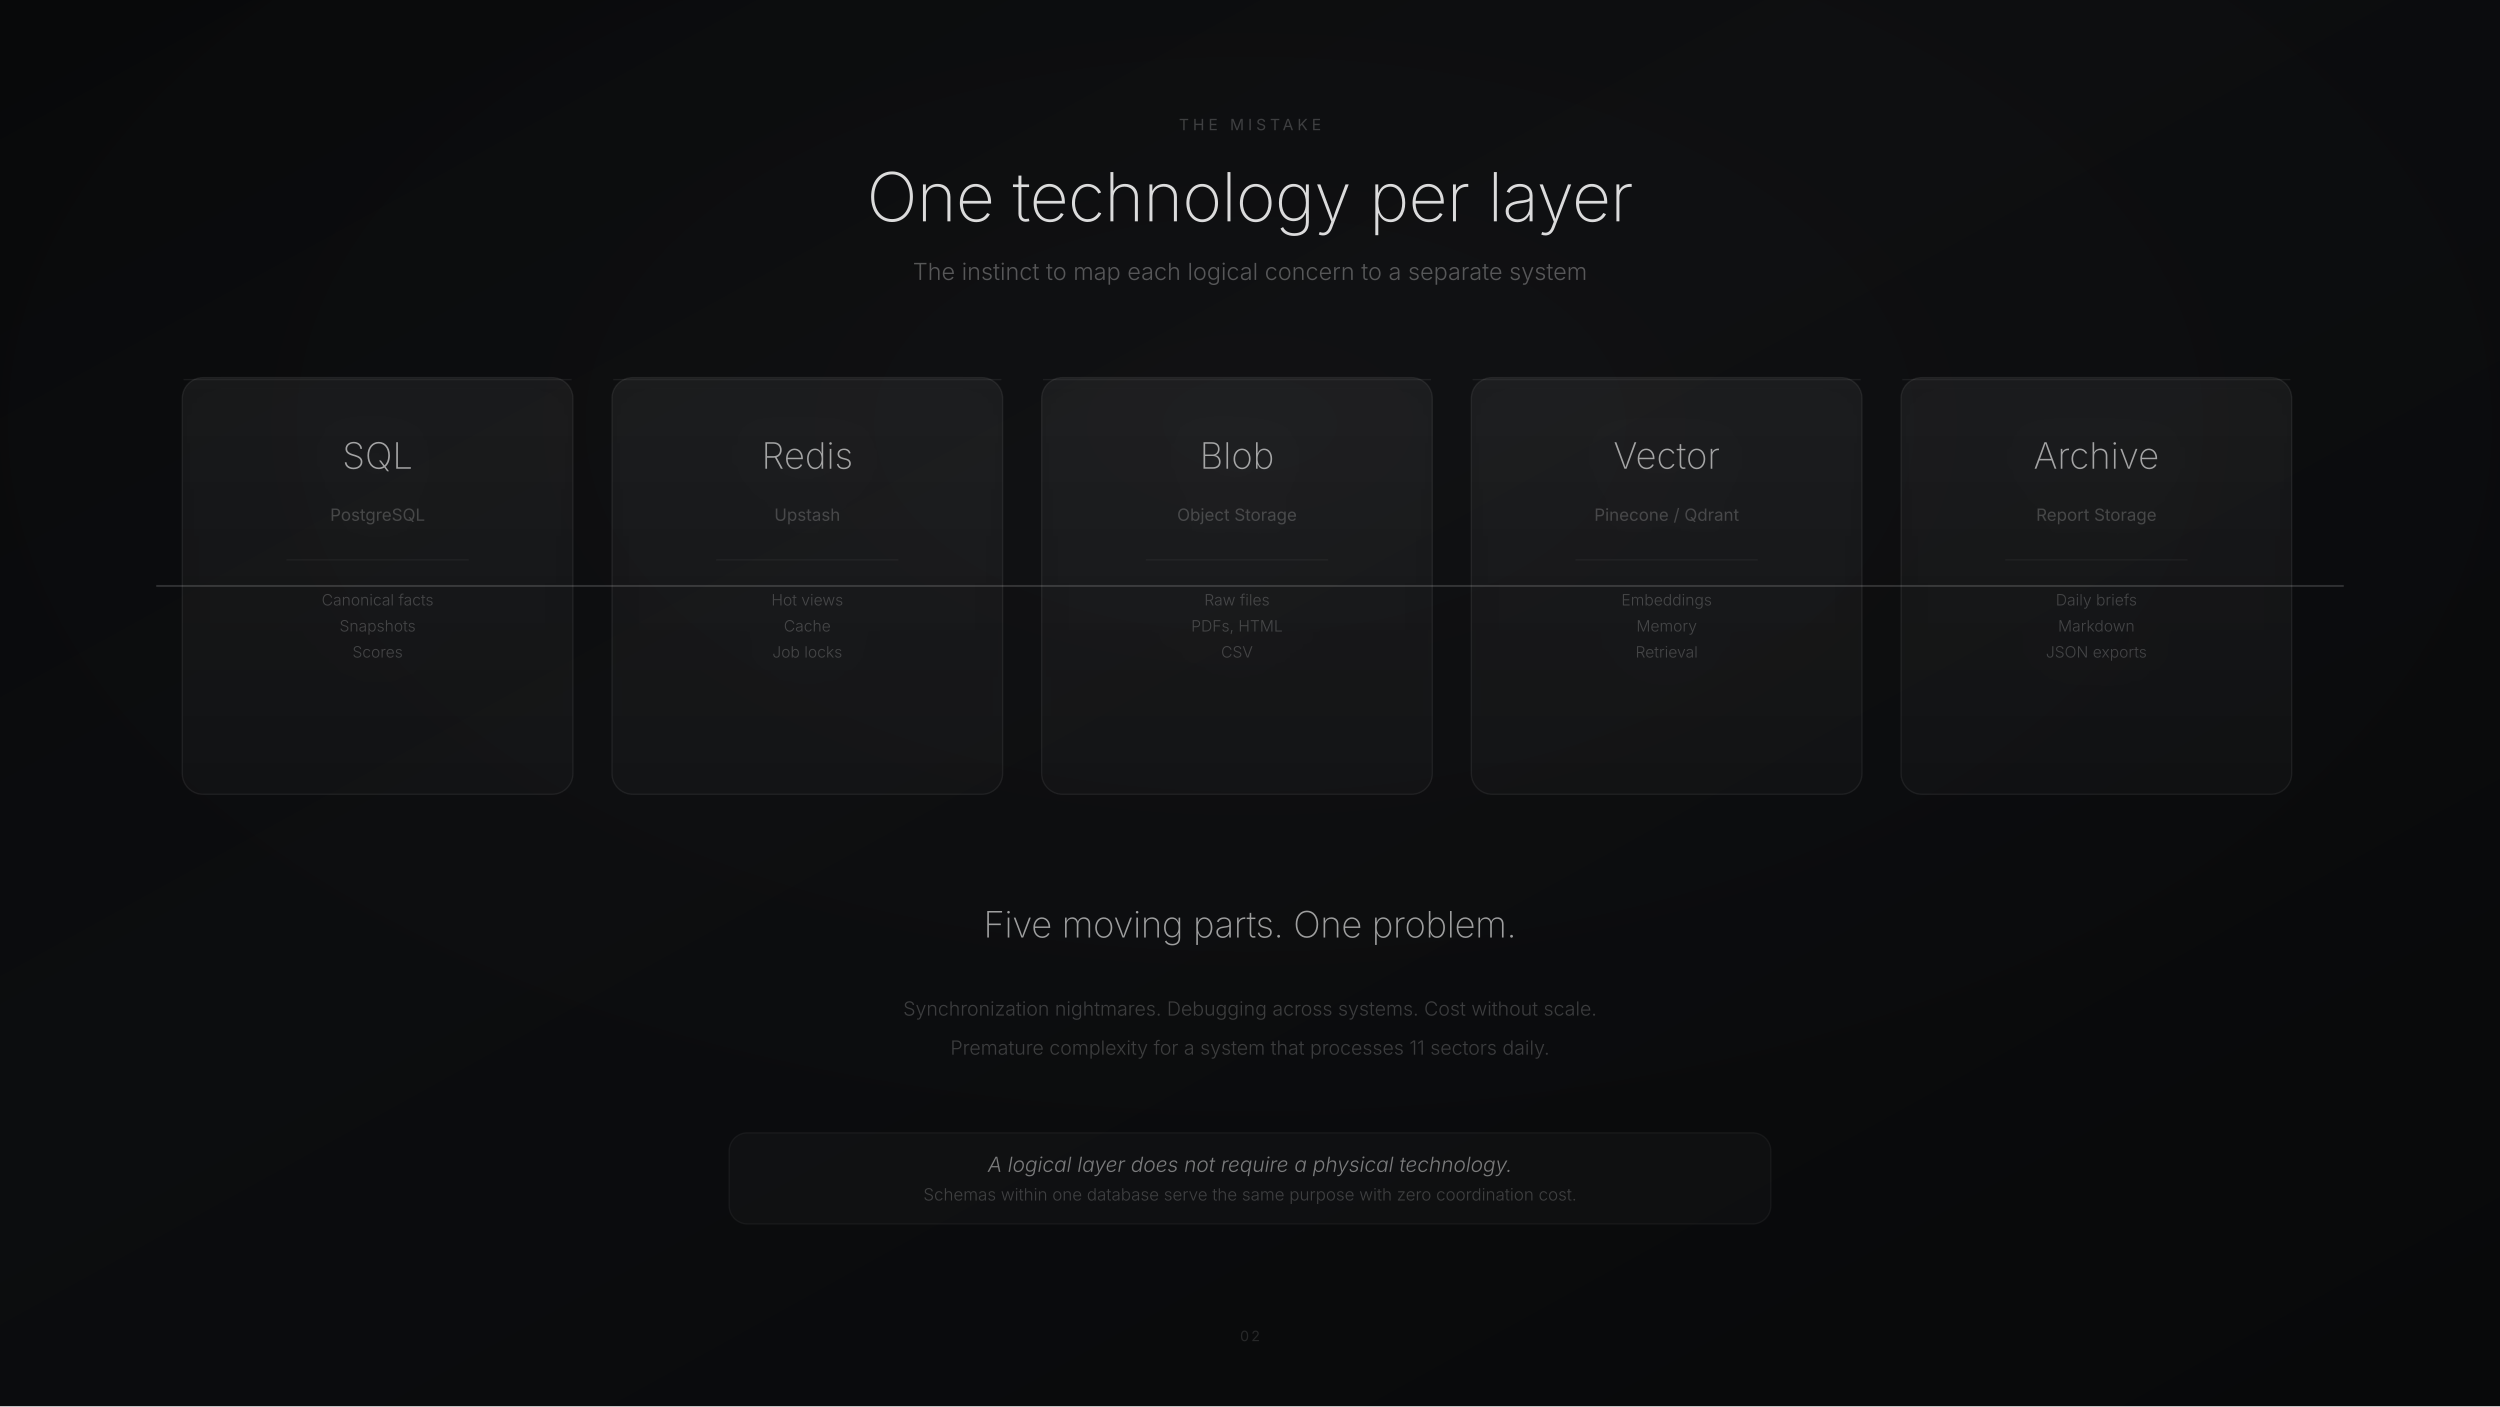
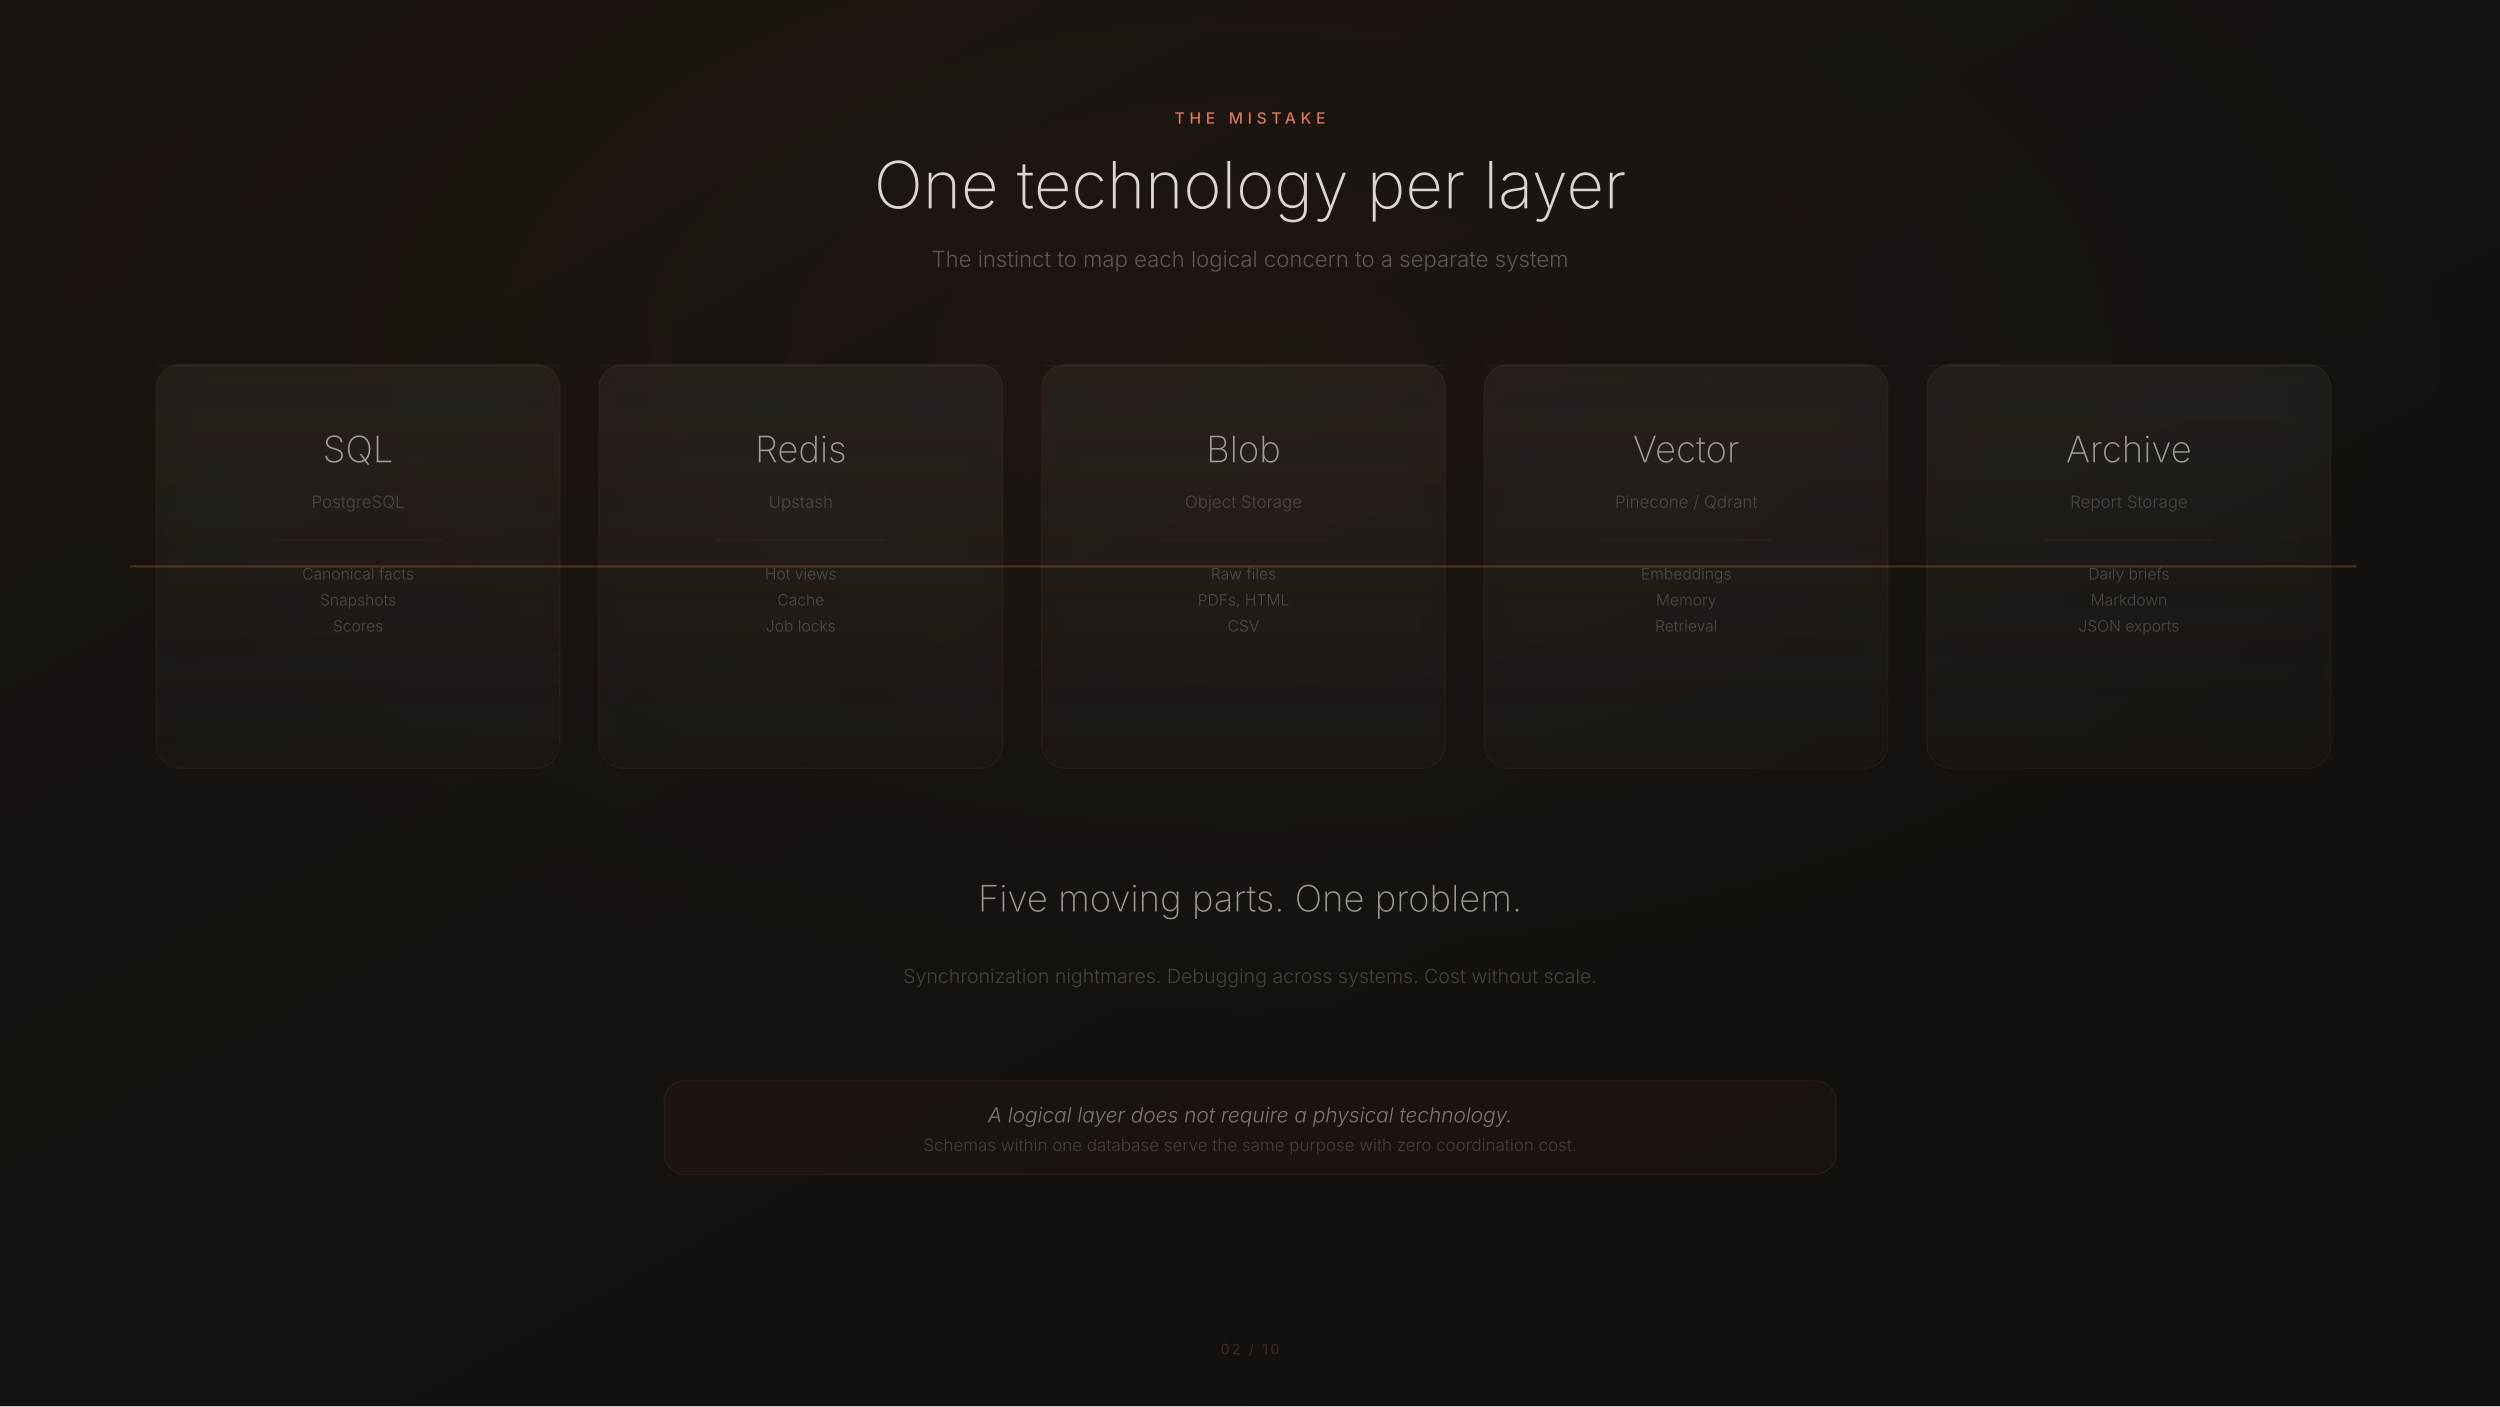
- <svg xmlns="http://www.w3.org/2000/svg" viewBox="0 0 1920 1080" width="1920" height="1080">
+ <svg xmlns="http://www.w3.org/2000/svg" viewBox="0 0 1920 1080">
  <defs>
    <linearGradient id="bg" x1="0%" y1="0%" x2="100%" y2="100%">
-       <stop offset="0%" stop-color="#08090a" />
-       <stop offset="40%" stop-color="#0c0d0f" />
-       <stop offset="100%" stop-color="#08090a" />
+       <stop offset="0%" stop-color="#1a1410" />
+       <stop offset="50%" stop-color="#14110e" />
+       <stop offset="100%" stop-color="#110f0c" />
    </linearGradient>
-     <radialGradient id="light" cx="50%" cy="30%" r="55%">
-       <stop offset="0%" stop-color="rgba(255,240,240,0.02)" />
-       <stop offset="100%" stop-color="rgba(255,240,240,0)" />
+     <radialGradient id="glow" cx="50%" cy="25%" r="50%">
+       <stop offset="0%" stop-color="rgba(217,119,87,0.04)" />
+       <stop offset="100%" stop-color="rgba(217,119,87,0)" />
    </radialGradient>
-     <linearGradient id="glass-fill" x1="0%" y1="0%" x2="0%" y2="100%">
-       <stop offset="0%" stop-color="rgba(255,255,255,0.05)" />
-       <stop offset="100%" stop-color="rgba(255,255,255,0.015)" />
+     <linearGradient id="glass" x1="0%" y1="0%" x2="0%" y2="100%">
+       <stop offset="0%" stop-color="rgba(245,240,235,0.045)" />
+       <stop offset="100%" stop-color="rgba(245,240,235,0.012)" />
    </linearGradient>
-     <filter id="shadow-card" x="-5%" y="-5%" width="110%" height="115%">
-       <feDropShadow dx="0" dy="6" stdDeviation="16" flood-color="rgba(0,0,0,0.35)" />
+     <filter id="sh">
+       <feDropShadow dx="0" dy="8" stdDeviation="18" flood-color="rgba(10,8,6,0.45)" />
    </filter>
  </defs>
  <rect width="1920" height="1080" fill="url(#bg)" />
-   <rect width="1920" height="1080" fill="url(#light)" />
-   <text x="960" y="100" text-anchor="middle" fill="rgba(255,255,255,0.2)" font-family="'SF Pro Display', 'Inter', -apple-system, sans-serif" font-size="12" font-weight="400" letter-spacing="0.25em">THE MISTAKE</text>
-   <text x="960" y="170" text-anchor="middle" fill="rgba(255,255,255,0.85)" font-family="'SF Pro Display', 'Inter', -apple-system, sans-serif" font-size="52" font-weight="200" letter-spacing="-0.01em">One technology per layer</text>
-   <text x="960" y="215" text-anchor="middle" fill="rgba(255,255,255,0.3)" font-family="'SF Pro Display', 'Inter', -apple-system, sans-serif" font-size="18" font-weight="300">The instinct to map each logical concern to a separate system</text>
-   <g filter="url(#shadow-card)">
-     <rect x="140" y="290" width="300" height="320" rx="16" fill="url(#glass-fill)" stroke="rgba(255,255,255,0.07)" stroke-width="1" />
-     <rect x="141" y="291" width="298" height="1" fill="rgba(255,255,255,0.06)" />
-     <text x="290" y="360" text-anchor="middle" fill="rgba(255,255,255,0.6)" font-family="'SF Pro Display', 'Inter', -apple-system, sans-serif" font-size="28" font-weight="200">SQL</text>
-     <text x="290" y="400" text-anchor="middle" fill="rgba(255,255,255,0.2)" font-family="'SF Pro Display', 'Inter', -apple-system, sans-serif" font-size="13" font-weight="400">PostgreSQL</text>
-     <line x1="220" y1="430" x2="360" y2="430" stroke="rgba(255,255,255,0.04)" stroke-width="1" />
-     <text x="290" y="465" text-anchor="middle" fill="rgba(255,255,255,0.2)" font-family="'SF Pro Display', 'Inter', -apple-system, sans-serif" font-size="12" font-weight="300">Canonical facts</text>
-     <text x="290" y="485" text-anchor="middle" fill="rgba(255,255,255,0.2)" font-family="'SF Pro Display', 'Inter', -apple-system, sans-serif" font-size="12" font-weight="300">Snapshots</text>
-     <text x="290" y="505" text-anchor="middle" fill="rgba(255,255,255,0.2)" font-family="'SF Pro Display', 'Inter', -apple-system, sans-serif" font-size="12" font-weight="300">Scores</text>
+   <rect width="1920" height="1080" fill="url(#glow)" />
+   <text x="960" y="95" text-anchor="middle" fill="#D97757" font-family="'SF Pro Display','Inter',-apple-system,sans-serif" font-size="12" font-weight="500" letter-spacing="0.3em">THE MISTAKE</text>
+   <text x="960" y="160" text-anchor="middle" fill="rgba(245,240,235,0.88)" font-family="'SF Pro Display','Inter',-apple-system,sans-serif" font-size="50" font-weight="200">One technology per layer</text>
+   <text x="960" y="205" text-anchor="middle" fill="rgba(245,240,235,0.3)" font-family="'SF Pro Display','Inter',-apple-system,sans-serif" font-size="17" font-weight="300">The instinct to map each logical concern to a separate system</text>
+   <g filter="url(#sh)">
+     <rect x="120" y="280" width="310" height="310" rx="18" fill="url(#glass)" stroke="rgba(217,119,87,0.08)" stroke-width="1" />
+     <line x1="121" y1="281" x2="429" y2="281" stroke="rgba(245,240,235,0.04)" stroke-width="1" />
  </g>
-   <g filter="url(#shadow-card)">
-     <rect x="470" y="290" width="300" height="320" rx="16" fill="url(#glass-fill)" stroke="rgba(255,255,255,0.07)" stroke-width="1" />
-     <rect x="471" y="291" width="298" height="1" fill="rgba(255,255,255,0.06)" />
-     <text x="620" y="360" text-anchor="middle" fill="rgba(255,255,255,0.6)" font-family="'SF Pro Display', 'Inter', -apple-system, sans-serif" font-size="28" font-weight="200">Redis</text>
-     <text x="620" y="400" text-anchor="middle" fill="rgba(255,255,255,0.2)" font-family="'SF Pro Display', 'Inter', -apple-system, sans-serif" font-size="13" font-weight="400">Upstash</text>
-     <line x1="550" y1="430" x2="690" y2="430" stroke="rgba(255,255,255,0.04)" stroke-width="1" />
-     <text x="620" y="465" text-anchor="middle" fill="rgba(255,255,255,0.2)" font-family="'SF Pro Display', 'Inter', -apple-system, sans-serif" font-size="12" font-weight="300">Hot views</text>
-     <text x="620" y="485" text-anchor="middle" fill="rgba(255,255,255,0.2)" font-family="'SF Pro Display', 'Inter', -apple-system, sans-serif" font-size="12" font-weight="300">Cache</text>
-     <text x="620" y="505" text-anchor="middle" fill="rgba(255,255,255,0.2)" font-family="'SF Pro Display', 'Inter', -apple-system, sans-serif" font-size="12" font-weight="300">Job locks</text>
+   <text x="275" y="355" text-anchor="middle" fill="rgba(245,240,235,0.6)" font-family="'SF Pro Display','Inter',-apple-system,sans-serif" font-size="28" font-weight="200">SQL</text>
+   <text x="275" y="390" text-anchor="middle" fill="rgba(245,240,235,0.2)" font-family="'SF Pro Display','Inter',-apple-system,sans-serif" font-size="13" font-weight="300">PostgreSQL</text>
+   <line x1="210" y1="415" x2="340" y2="415" stroke="rgba(217,119,87,0.06)" stroke-width="1" />
+   <text x="275" y="445" text-anchor="middle" fill="rgba(245,240,235,0.22)" font-family="'SF Pro Display','Inter',-apple-system,sans-serif" font-size="12" font-weight="300">Canonical facts</text>
+   <text x="275" y="465" text-anchor="middle" fill="rgba(245,240,235,0.22)" font-family="'SF Pro Display','Inter',-apple-system,sans-serif" font-size="12" font-weight="300">Snapshots</text>
+   <text x="275" y="485" text-anchor="middle" fill="rgba(245,240,235,0.22)" font-family="'SF Pro Display','Inter',-apple-system,sans-serif" font-size="12" font-weight="300">Scores</text>
+   <g filter="url(#sh)">
+     <rect x="460" y="280" width="310" height="310" rx="18" fill="url(#glass)" stroke="rgba(217,119,87,0.08)" stroke-width="1" />
+     <line x1="461" y1="281" x2="769" y2="281" stroke="rgba(245,240,235,0.04)" stroke-width="1" />
  </g>
-   <g filter="url(#shadow-card)">
-     <rect x="800" y="290" width="300" height="320" rx="16" fill="url(#glass-fill)" stroke="rgba(255,255,255,0.07)" stroke-width="1" />
-     <rect x="801" y="291" width="298" height="1" fill="rgba(255,255,255,0.06)" />
-     <text x="950" y="360" text-anchor="middle" fill="rgba(255,255,255,0.6)" font-family="'SF Pro Display', 'Inter', -apple-system, sans-serif" font-size="28" font-weight="200">Blob</text>
-     <text x="950" y="400" text-anchor="middle" fill="rgba(255,255,255,0.2)" font-family="'SF Pro Display', 'Inter', -apple-system, sans-serif" font-size="13" font-weight="400">Object Storage</text>
-     <line x1="880" y1="430" x2="1020" y2="430" stroke="rgba(255,255,255,0.04)" stroke-width="1" />
-     <text x="950" y="465" text-anchor="middle" fill="rgba(255,255,255,0.2)" font-family="'SF Pro Display', 'Inter', -apple-system, sans-serif" font-size="12" font-weight="300">Raw files</text>
-     <text x="950" y="485" text-anchor="middle" fill="rgba(255,255,255,0.2)" font-family="'SF Pro Display', 'Inter', -apple-system, sans-serif" font-size="12" font-weight="300">PDFs, HTML</text>
-     <text x="950" y="505" text-anchor="middle" fill="rgba(255,255,255,0.2)" font-family="'SF Pro Display', 'Inter', -apple-system, sans-serif" font-size="12" font-weight="300">CSV</text>
+   <text x="615" y="355" text-anchor="middle" fill="rgba(245,240,235,0.6)" font-family="'SF Pro Display','Inter',-apple-system,sans-serif" font-size="28" font-weight="200">Redis</text>
+   <text x="615" y="390" text-anchor="middle" fill="rgba(245,240,235,0.2)" font-family="'SF Pro Display','Inter',-apple-system,sans-serif" font-size="13" font-weight="300">Upstash</text>
+   <line x1="550" y1="415" x2="680" y2="415" stroke="rgba(217,119,87,0.06)" stroke-width="1" />
+   <text x="615" y="445" text-anchor="middle" fill="rgba(245,240,235,0.22)" font-family="'SF Pro Display','Inter',-apple-system,sans-serif" font-size="12" font-weight="300">Hot views</text>
+   <text x="615" y="465" text-anchor="middle" fill="rgba(245,240,235,0.22)" font-family="'SF Pro Display','Inter',-apple-system,sans-serif" font-size="12" font-weight="300">Cache</text>
+   <text x="615" y="485" text-anchor="middle" fill="rgba(245,240,235,0.22)" font-family="'SF Pro Display','Inter',-apple-system,sans-serif" font-size="12" font-weight="300">Job locks</text>
+   <g filter="url(#sh)">
+     <rect x="800" y="280" width="310" height="310" rx="18" fill="url(#glass)" stroke="rgba(217,119,87,0.08)" stroke-width="1" />
+     <line x1="801" y1="281" x2="1109" y2="281" stroke="rgba(245,240,235,0.04)" stroke-width="1" />
  </g>
-   <g filter="url(#shadow-card)">
-     <rect x="1130" y="290" width="300" height="320" rx="16" fill="url(#glass-fill)" stroke="rgba(255,255,255,0.07)" stroke-width="1" />
-     <rect x="1131" y="291" width="298" height="1" fill="rgba(255,255,255,0.06)" />
-     <text x="1280" y="360" text-anchor="middle" fill="rgba(255,255,255,0.6)" font-family="'SF Pro Display', 'Inter', -apple-system, sans-serif" font-size="28" font-weight="200">Vector</text>
-     <text x="1280" y="400" text-anchor="middle" fill="rgba(255,255,255,0.2)" font-family="'SF Pro Display', 'Inter', -apple-system, sans-serif" font-size="13" font-weight="400">Pinecone / Qdrant</text>
-     <line x1="1210" y1="430" x2="1350" y2="430" stroke="rgba(255,255,255,0.04)" stroke-width="1" />
-     <text x="1280" y="465" text-anchor="middle" fill="rgba(255,255,255,0.2)" font-family="'SF Pro Display', 'Inter', -apple-system, sans-serif" font-size="12" font-weight="300">Embeddings</text>
-     <text x="1280" y="485" text-anchor="middle" fill="rgba(255,255,255,0.2)" font-family="'SF Pro Display', 'Inter', -apple-system, sans-serif" font-size="12" font-weight="300">Memory</text>
-     <text x="1280" y="505" text-anchor="middle" fill="rgba(255,255,255,0.2)" font-family="'SF Pro Display', 'Inter', -apple-system, sans-serif" font-size="12" font-weight="300">Retrieval</text>
+   <text x="955" y="355" text-anchor="middle" fill="rgba(245,240,235,0.6)" font-family="'SF Pro Display','Inter',-apple-system,sans-serif" font-size="28" font-weight="200">Blob</text>
+   <text x="955" y="390" text-anchor="middle" fill="rgba(245,240,235,0.2)" font-family="'SF Pro Display','Inter',-apple-system,sans-serif" font-size="13" font-weight="300">Object Storage</text>
+   <line x1="890" y1="415" x2="1020" y2="415" stroke="rgba(217,119,87,0.06)" stroke-width="1" />
+   <text x="955" y="445" text-anchor="middle" fill="rgba(245,240,235,0.22)" font-family="'SF Pro Display','Inter',-apple-system,sans-serif" font-size="12" font-weight="300">Raw files</text>
+   <text x="955" y="465" text-anchor="middle" fill="rgba(245,240,235,0.22)" font-family="'SF Pro Display','Inter',-apple-system,sans-serif" font-size="12" font-weight="300">PDFs, HTML</text>
+   <text x="955" y="485" text-anchor="middle" fill="rgba(245,240,235,0.22)" font-family="'SF Pro Display','Inter',-apple-system,sans-serif" font-size="12" font-weight="300">CSV</text>
+   <g filter="url(#sh)">
+     <rect x="1140" y="280" width="310" height="310" rx="18" fill="url(#glass)" stroke="rgba(217,119,87,0.08)" stroke-width="1" />
+     <line x1="1141" y1="281" x2="1449" y2="281" stroke="rgba(245,240,235,0.04)" stroke-width="1" />
  </g>
-   <g filter="url(#shadow-card)">
-     <rect x="1460" y="290" width="300" height="320" rx="16" fill="url(#glass-fill)" stroke="rgba(255,255,255,0.07)" stroke-width="1" />
-     <rect x="1461" y="291" width="298" height="1" fill="rgba(255,255,255,0.06)" />
-     <text x="1610" y="360" text-anchor="middle" fill="rgba(255,255,255,0.6)" font-family="'SF Pro Display', 'Inter', -apple-system, sans-serif" font-size="28" font-weight="200">Archive</text>
-     <text x="1610" y="400" text-anchor="middle" fill="rgba(255,255,255,0.2)" font-family="'SF Pro Display', 'Inter', -apple-system, sans-serif" font-size="13" font-weight="400">Report Storage</text>
-     <line x1="1540" y1="430" x2="1680" y2="430" stroke="rgba(255,255,255,0.04)" stroke-width="1" />
-     <text x="1610" y="465" text-anchor="middle" fill="rgba(255,255,255,0.2)" font-family="'SF Pro Display', 'Inter', -apple-system, sans-serif" font-size="12" font-weight="300">Daily briefs</text>
-     <text x="1610" y="485" text-anchor="middle" fill="rgba(255,255,255,0.2)" font-family="'SF Pro Display', 'Inter', -apple-system, sans-serif" font-size="12" font-weight="300">Markdown</text>
-     <text x="1610" y="505" text-anchor="middle" fill="rgba(255,255,255,0.2)" font-family="'SF Pro Display', 'Inter', -apple-system, sans-serif" font-size="12" font-weight="300">JSON exports</text>
+   <text x="1295" y="355" text-anchor="middle" fill="rgba(245,240,235,0.6)" font-family="'SF Pro Display','Inter',-apple-system,sans-serif" font-size="28" font-weight="200">Vector</text>
+   <text x="1295" y="390" text-anchor="middle" fill="rgba(245,240,235,0.2)" font-family="'SF Pro Display','Inter',-apple-system,sans-serif" font-size="13" font-weight="300">Pinecone / Qdrant</text>
+   <line x1="1230" y1="415" x2="1360" y2="415" stroke="rgba(217,119,87,0.06)" stroke-width="1" />
+   <text x="1295" y="445" text-anchor="middle" fill="rgba(245,240,235,0.22)" font-family="'SF Pro Display','Inter',-apple-system,sans-serif" font-size="12" font-weight="300">Embeddings</text>
+   <text x="1295" y="465" text-anchor="middle" fill="rgba(245,240,235,0.22)" font-family="'SF Pro Display','Inter',-apple-system,sans-serif" font-size="12" font-weight="300">Memory</text>
+   <text x="1295" y="485" text-anchor="middle" fill="rgba(245,240,235,0.22)" font-family="'SF Pro Display','Inter',-apple-system,sans-serif" font-size="12" font-weight="300">Retrieval</text>
+   <g filter="url(#sh)">
+     <rect x="1480" y="280" width="310" height="310" rx="18" fill="url(#glass)" stroke="rgba(217,119,87,0.08)" stroke-width="1" />
+     <line x1="1481" y1="281" x2="1789" y2="281" stroke="rgba(245,240,235,0.04)" stroke-width="1" />
  </g>
-   <line x1="120" y1="450" x2="1800" y2="450" stroke="rgba(255,255,255,0.15)" stroke-width="1.5" />
-   <text x="960" y="720" text-anchor="middle" fill="rgba(255,255,255,0.6)" font-family="'SF Pro Display', 'Inter', -apple-system, sans-serif" font-size="28" font-weight="200" letter-spacing="-0.01em">Five moving parts. One problem.</text>
-   <text x="960" y="780" text-anchor="middle" fill="rgba(255,255,255,0.2)" font-family="'SF Pro Display', 'Inter', -apple-system, sans-serif" font-size="15" font-weight="300">Synchronization nightmares. Debugging across systems. Cost without scale.</text>
-   <text x="960" y="810" text-anchor="middle" fill="rgba(255,255,255,0.2)" font-family="'SF Pro Display', 'Inter', -apple-system, sans-serif" font-size="15" font-weight="300">Premature complexity for a system that processes 11 sectors daily.</text>
-   <g transform="translate(560, 870)">
-     <rect width="800" height="70" rx="14" fill="rgba(255,255,255,0.02)" stroke="rgba(255,255,255,0.05)" stroke-width="1" />
-     <text x="400" y="30" text-anchor="middle" fill="rgba(255,255,255,0.45)" font-family="'SF Pro Display', 'Inter', -apple-system, sans-serif" font-size="16" font-weight="300" font-style="italic">A logical layer does not require a physical technology.</text>
-     <text x="400" y="52" text-anchor="middle" fill="rgba(255,255,255,0.2)" font-family="'SF Pro Display', 'Inter', -apple-system, sans-serif" font-size="13" font-weight="300">Schemas within one database serve the same purpose with zero coordination cost.</text>
+   <text x="1635" y="355" text-anchor="middle" fill="rgba(245,240,235,0.6)" font-family="'SF Pro Display','Inter',-apple-system,sans-serif" font-size="28" font-weight="200">Archive</text>
+   <text x="1635" y="390" text-anchor="middle" fill="rgba(245,240,235,0.2)" font-family="'SF Pro Display','Inter',-apple-system,sans-serif" font-size="13" font-weight="300">Report Storage</text>
+   <line x1="1570" y1="415" x2="1700" y2="415" stroke="rgba(217,119,87,0.06)" stroke-width="1" />
+   <text x="1635" y="445" text-anchor="middle" fill="rgba(245,240,235,0.22)" font-family="'SF Pro Display','Inter',-apple-system,sans-serif" font-size="12" font-weight="300">Daily briefs</text>
+   <text x="1635" y="465" text-anchor="middle" fill="rgba(245,240,235,0.22)" font-family="'SF Pro Display','Inter',-apple-system,sans-serif" font-size="12" font-weight="300">Markdown</text>
+   <text x="1635" y="485" text-anchor="middle" fill="rgba(245,240,235,0.22)" font-family="'SF Pro Display','Inter',-apple-system,sans-serif" font-size="12" font-weight="300">JSON exports</text>
+   <line x1="100" y1="435" x2="1810" y2="435" stroke="#D97757" stroke-width="1.5" opacity="0.3" />
+   <text x="960" y="700" text-anchor="middle" fill="rgba(245,240,235,0.6)" font-family="'SF Pro Display','Inter',-apple-system,sans-serif" font-size="28" font-weight="200">Five moving parts. One problem.</text>
+   <text x="960" y="755" text-anchor="middle" fill="rgba(245,240,235,0.22)" font-family="'SF Pro Display','Inter',-apple-system,sans-serif" font-size="15" font-weight="300">Synchronization nightmares. Debugging across systems. Cost without scale.</text>
+   <g transform="translate(510, 830)">
+     <rect width="900" height="72" rx="16" fill="rgba(217,119,87,0.04)" stroke="rgba(217,119,87,0.1)" stroke-width="1" />
+     <text x="450" y="32" text-anchor="middle" fill="rgba(245,240,235,0.45)" font-family="'SF Pro Display','Inter',-apple-system,sans-serif" font-size="16" font-weight="300" font-style="italic">A logical layer does not require a physical technology.</text>
+     <text x="450" y="54" text-anchor="middle" fill="rgba(245,240,235,0.2)" font-family="'SF Pro Display','Inter',-apple-system,sans-serif" font-size="13" font-weight="300">Schemas within one database serve the same purpose with zero coordination cost.</text>
  </g>
-   <text x="960" y="1030" text-anchor="middle" fill="rgba(255,255,255,0.12)" font-family="'SF Pro Display', 'Inter', -apple-system, sans-serif" font-size="11" font-weight="400" letter-spacing="0.15em">02</text>
+   <text x="960" y="1040" text-anchor="middle" fill="rgba(217,119,87,0.25)" font-family="'SF Pro Display','Inter',-apple-system,sans-serif" font-size="11" font-weight="400" letter-spacing="0.15em">02 / 10</text>
</svg>
